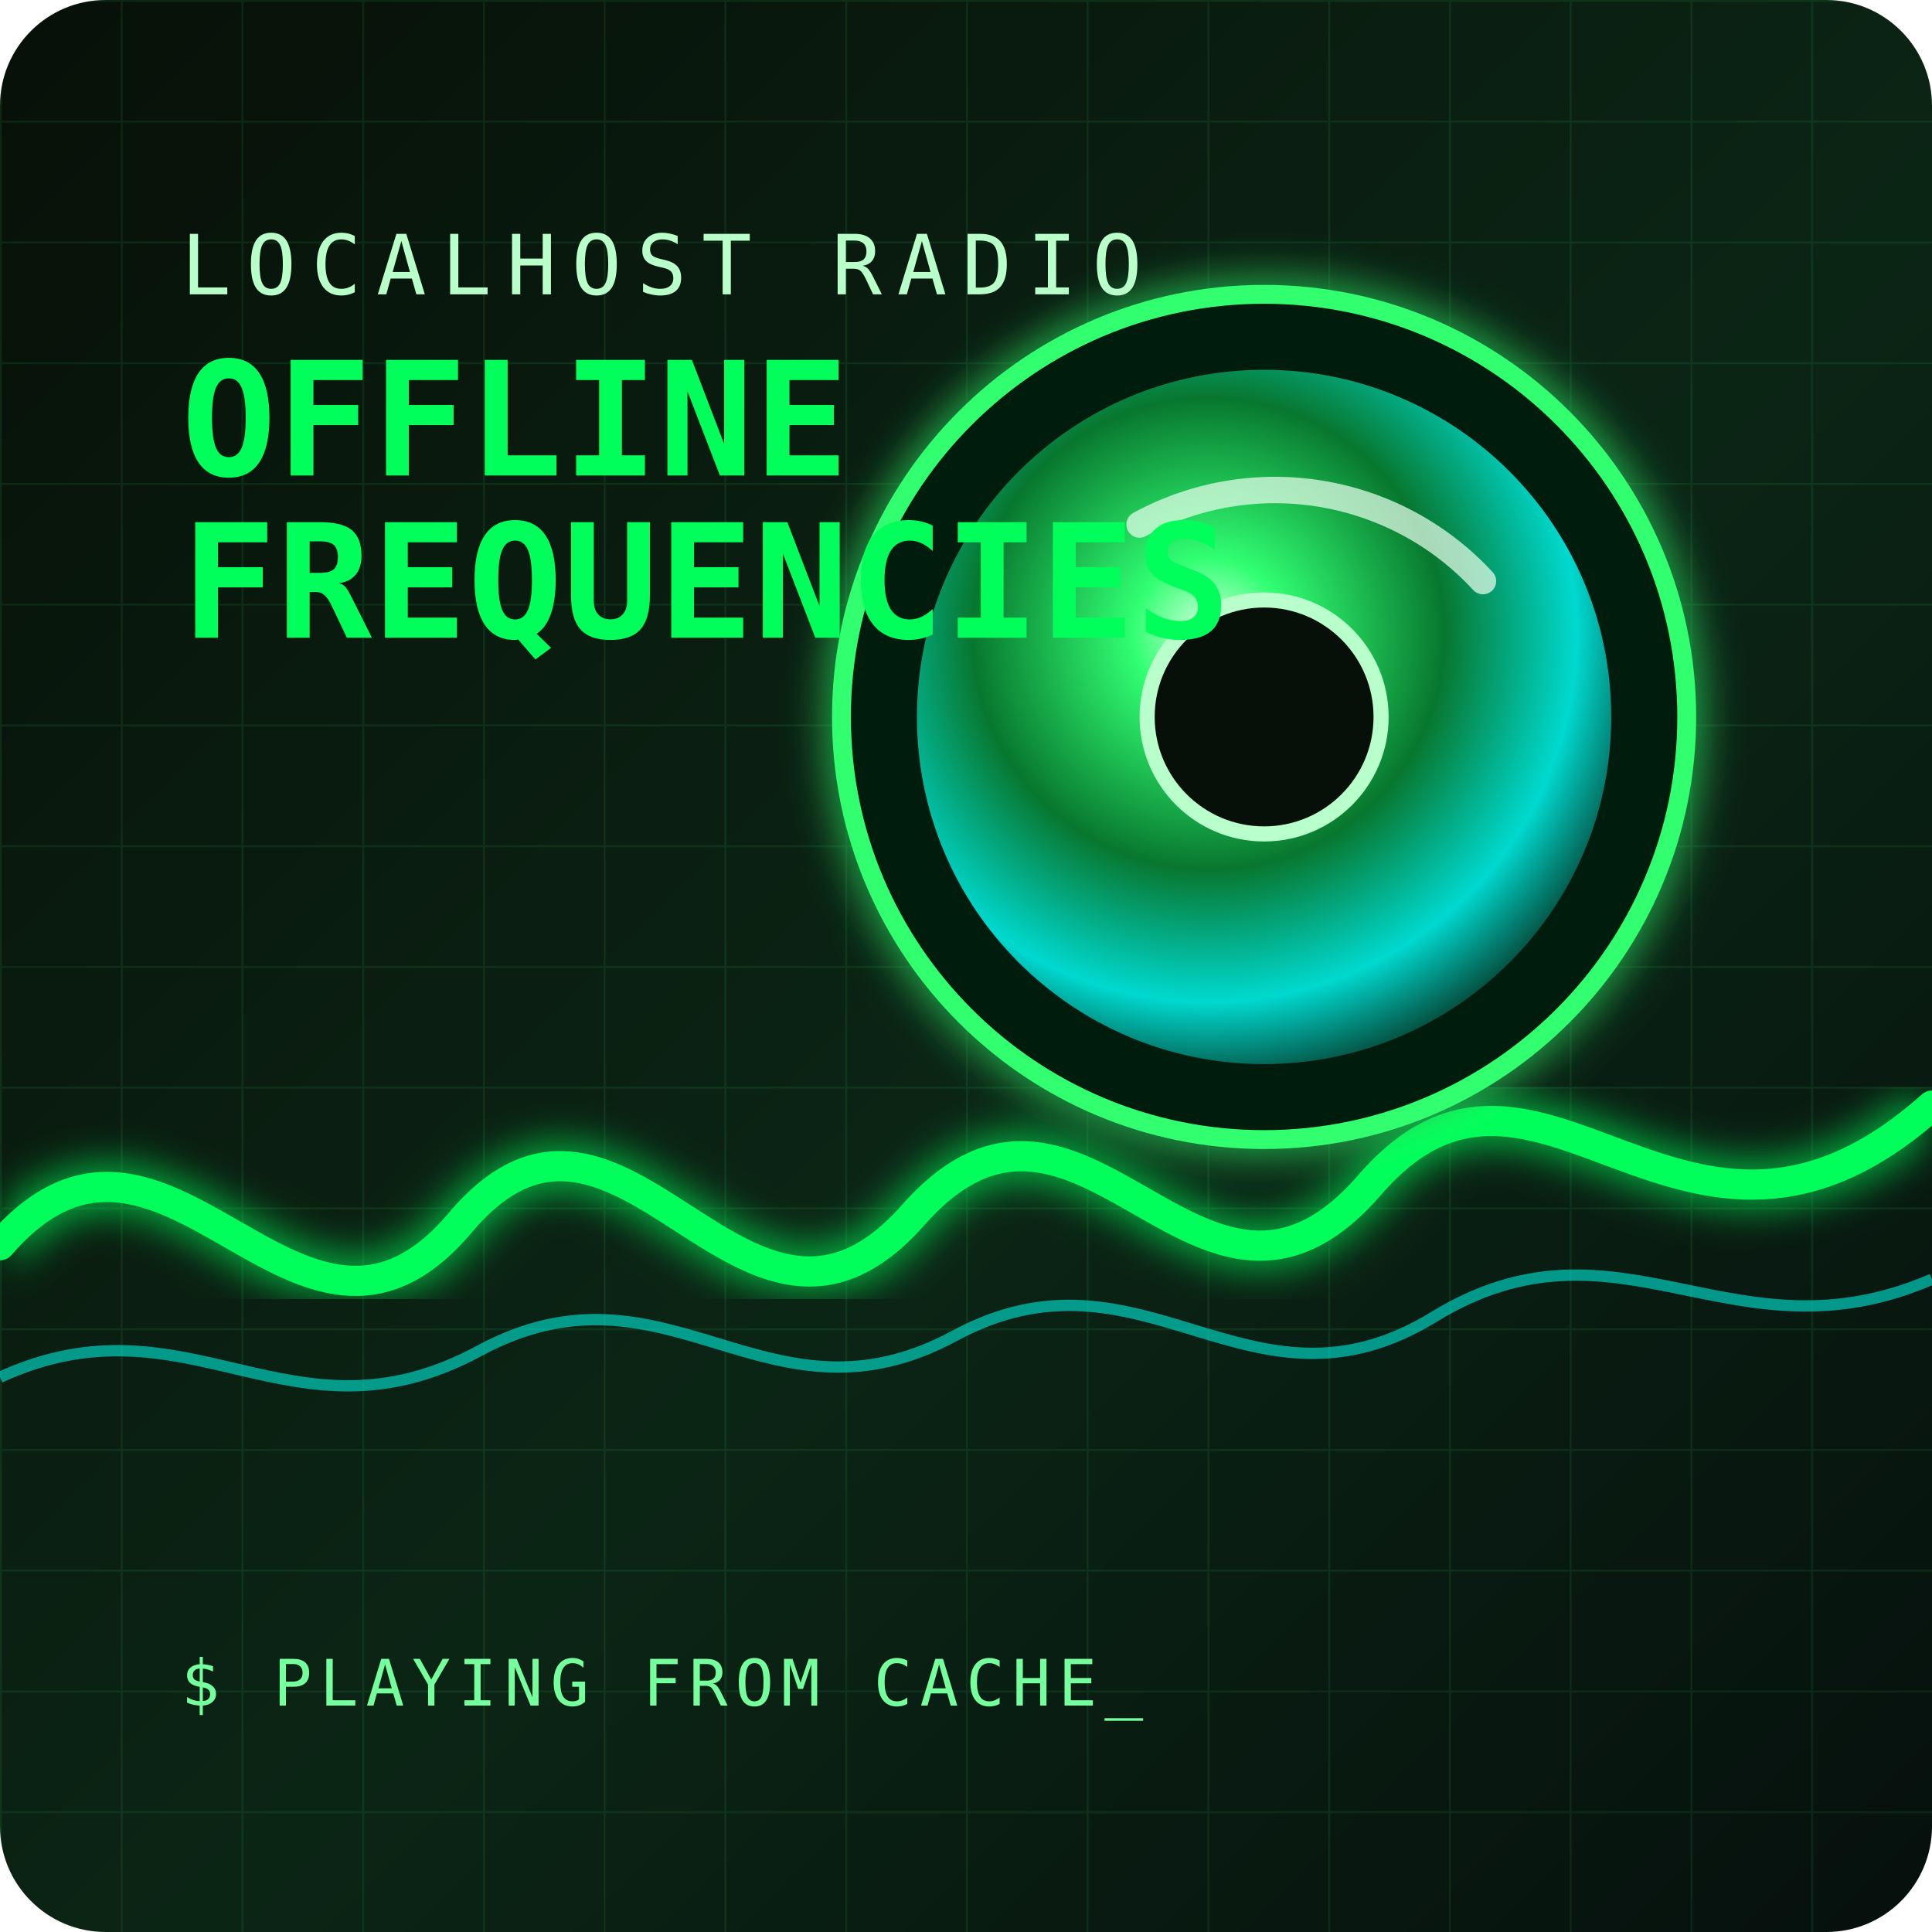
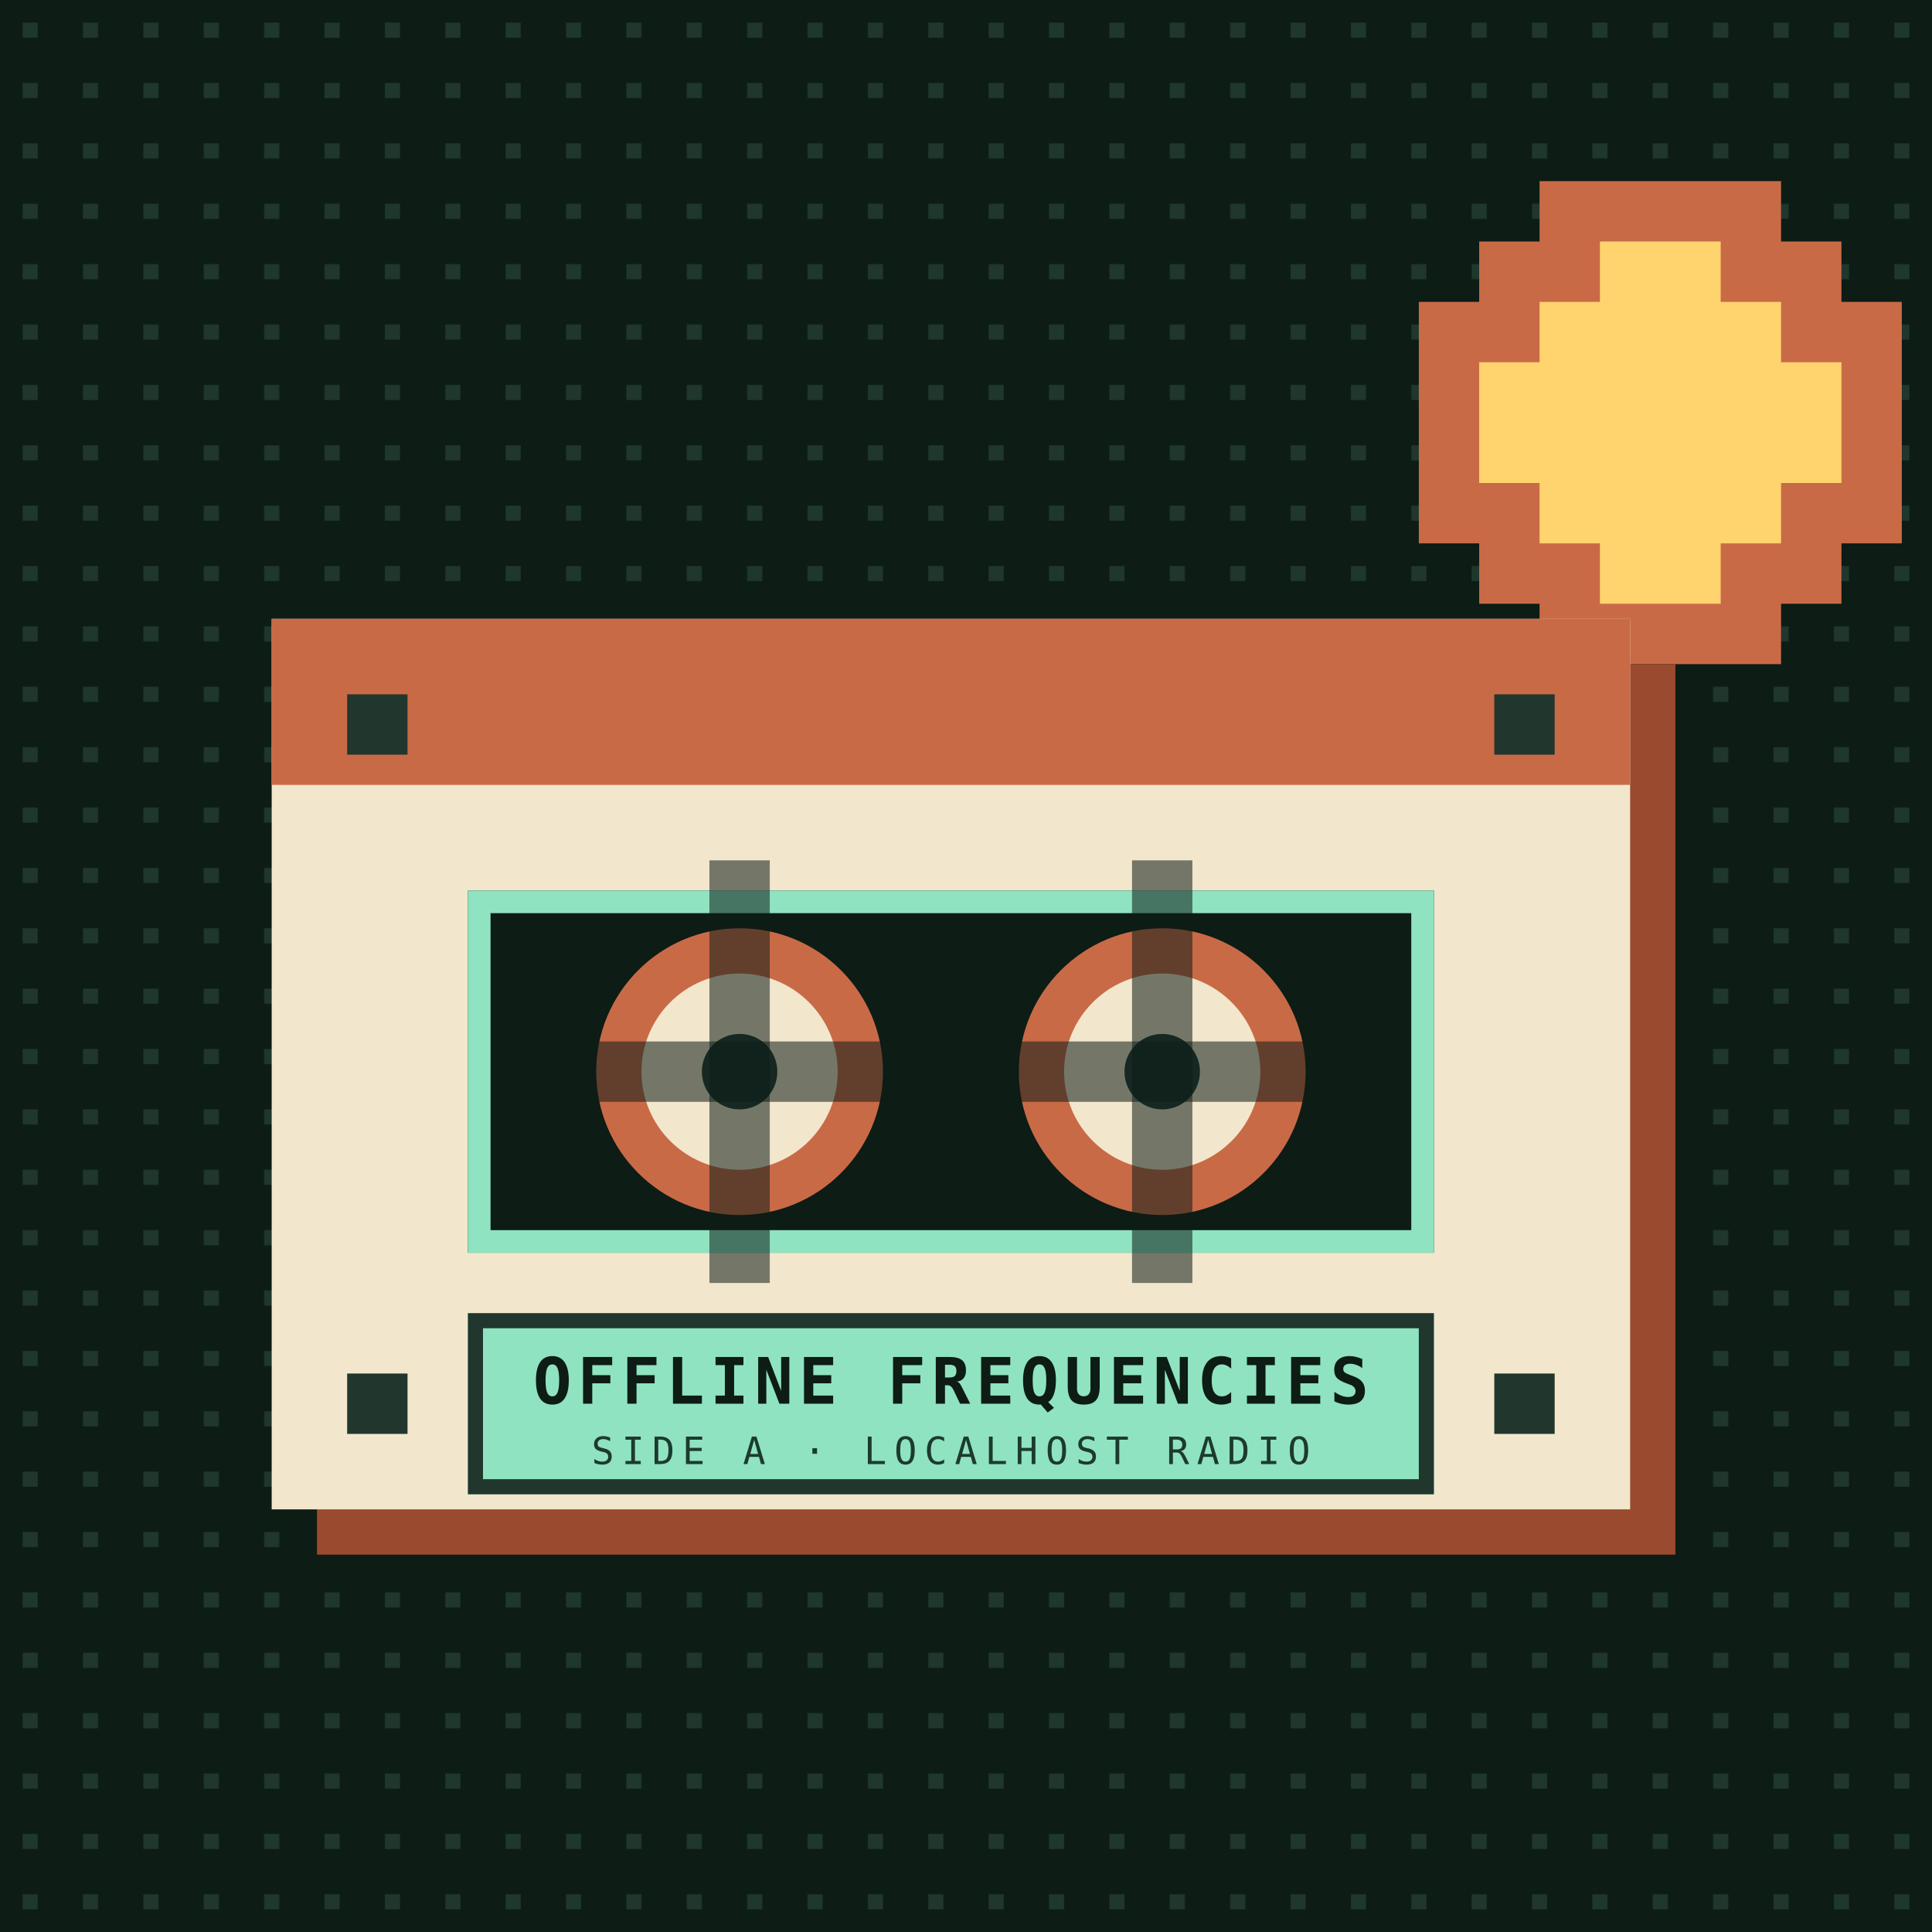
<svg xmlns="http://www.w3.org/2000/svg" viewBox="0 0 512 512" role="img" aria-labelledby="title desc">
  <defs>
-     <linearGradient id="background" x1="0" y1="0" x2="1" y2="1">
-       <stop offset="0" stop-color="#071008" />
-       <stop offset="0.55" stop-color="#0b2515" />
-       <stop offset="1" stop-color="#06100d" />
-     </linearGradient>
-     <radialGradient id="disc" cx="42%" cy="38%" r="68%">
-       <stop offset="0" stop-color="#d9ffe1" />
-       <stop offset="0.16" stop-color="#31ff72" />
-       <stop offset="0.5" stop-color="#08772f" />
-       <stop offset="0.78" stop-color="#00d9cf" />
-       <stop offset="1" stop-color="#062918" />
-     </radialGradient>
-     <filter id="glow">
-       <feGaussianBlur stdDeviation="6" result="blur" />
-       <feMerge>
-         <feMergeNode in="blur" />
-         <feMergeNode in="SourceGraphic" />
-       </feMerge>
-     </filter>
-     <pattern id="grid" width="32" height="32" patternUnits="userSpaceOnUse">
-       <path d="M32 0H0V32" fill="none" stroke="#3dff74" stroke-opacity=".09" />
+     <pattern id="dots" width="16" height="16" patternUnits="userSpaceOnUse">
+       <rect x="6" y="6" width="4" height="4" fill="#8fe3c0" opacity=".14" />
    </pattern>
  </defs>
-   <rect width="512" height="512" rx="28" fill="url(#background)" />
-   <rect width="512" height="512" rx="28" fill="url(#grid)" />
-   <path d="M0 330c44-51 79 45 122-6s75 49 120-2 76 44 121-8 83 38 149-21" fill="none" stroke="#00ff5a" stroke-width="8" stroke-linecap="round" filter="url(#glow)" />
-   <path d="M0 365c50-23 77 20 127-7s76 23 126-4 78 25 127-5 79 13 132-10" fill="none" stroke="#00e5d4" stroke-opacity=".62" stroke-width="3" />
-   <circle cx="335" cy="190" r="112" fill="#001d0d" stroke="#32ff70" stroke-width="5" filter="url(#glow)" />
-   <circle cx="335" cy="190" r="92" fill="url(#disc)" />
-   <circle cx="335" cy="190" r="31" fill="#071008" stroke="#b9ffcb" stroke-width="4" />
-   <path d="M302 139a75 75 0 0 1 91 15" fill="none" stroke="#e6ffec" stroke-opacity=".72" stroke-width="7" stroke-linecap="round" />
-   <text x="48" y="78" fill="#b8ffc9" font-family="monospace" font-size="22" letter-spacing="4">LOCALHOST RADIO</text>
-   <text x="48" y="126" fill="#00ff5a" font-family="monospace" font-size="42" font-weight="700">OFFLINE</text>
-   <text x="48" y="169" fill="#00ff5a" font-family="monospace" font-size="42" font-weight="700">FREQUENCIES</text>
-   <text x="48" y="452" fill="#75ff9d" font-family="monospace" font-size="17" letter-spacing="2">$ PLAYING FROM CACHE_</text>
+   <rect width="512" height="512" fill="#0d1c15" />
+   <rect width="512" height="512" fill="url(#dots)" />
+   <rect x="392" y="64" width="96" height="96" fill="#c96a47" />
+   <rect x="408" y="48" width="64" height="128" fill="#c96a47" />
+   <rect x="376" y="80" width="128" height="64" fill="#c96a47" />
+   <rect x="408" y="80" width="64" height="64" fill="#ffd36e" />
+   <rect x="424" y="64" width="32" height="96" fill="#ffd36e" />
+   <rect x="392" y="96" width="96" height="32" fill="#ffd36e" />
+   <rect x="84" y="176" width="360" height="236" fill="#9a4a2e" />
+   <rect x="72" y="164" width="360" height="236" fill="#f2e7cc" />
+   <rect x="72" y="164" width="360" height="44" fill="#c96a47" />
+   <rect x="92" y="184" width="16" height="16" fill="#21372e" />
+   <rect x="396" y="184" width="16" height="16" fill="#21372e" />
+   <rect x="92" y="364" width="16" height="16" fill="#21372e" />
+   <rect x="396" y="364" width="16" height="16" fill="#21372e" />
+   <rect x="124" y="236" width="256" height="96" fill="#0d1c15" />
+   <rect x="127" y="239" width="250" height="90" fill="none" stroke="#8fe3c0" stroke-width="6" />
+   <circle cx="196" cy="284" r="38" fill="#c96a47" />
+   <circle cx="196" cy="284" r="26" fill="#f2e7cc" />
+   <circle cx="196" cy="284" r="10" fill="#21372e" />
+   <rect x="188" y="228" width="16" height="112" fill="#0d1c15" opacity=".55" />
+   <rect x="140" y="276" width="112" height="16" fill="#0d1c15" opacity=".55" />
+   <circle cx="308" cy="284" r="38" fill="#c96a47" />
+   <circle cx="308" cy="284" r="26" fill="#f2e7cc" />
+   <circle cx="308" cy="284" r="10" fill="#21372e" />
+   <rect x="300" y="228" width="16" height="112" fill="#0d1c15" opacity=".55" />
+   <rect x="252" y="276" width="112" height="16" fill="#0d1c15" opacity=".55" />
+   <rect x="124" y="348" width="256" height="48" fill="#8fe3c0" />
+   <rect x="126" y="350" width="252" height="44" fill="none" stroke="#21372e" stroke-width="4" />
+   <text x="252" y="372" text-anchor="middle" font-family="ui-monospace, monospace" font-size="17" font-weight="700" letter-spacing="1.5" fill="#0d1c15">OFFLINE FREQUENCIES</text>
+   <text x="252" y="388" text-anchor="middle" font-family="ui-monospace, monospace" font-size="10" letter-spacing="2" fill="#1d3a2e">SIDE A · LOCALHOST RADIO</text>
</svg>
